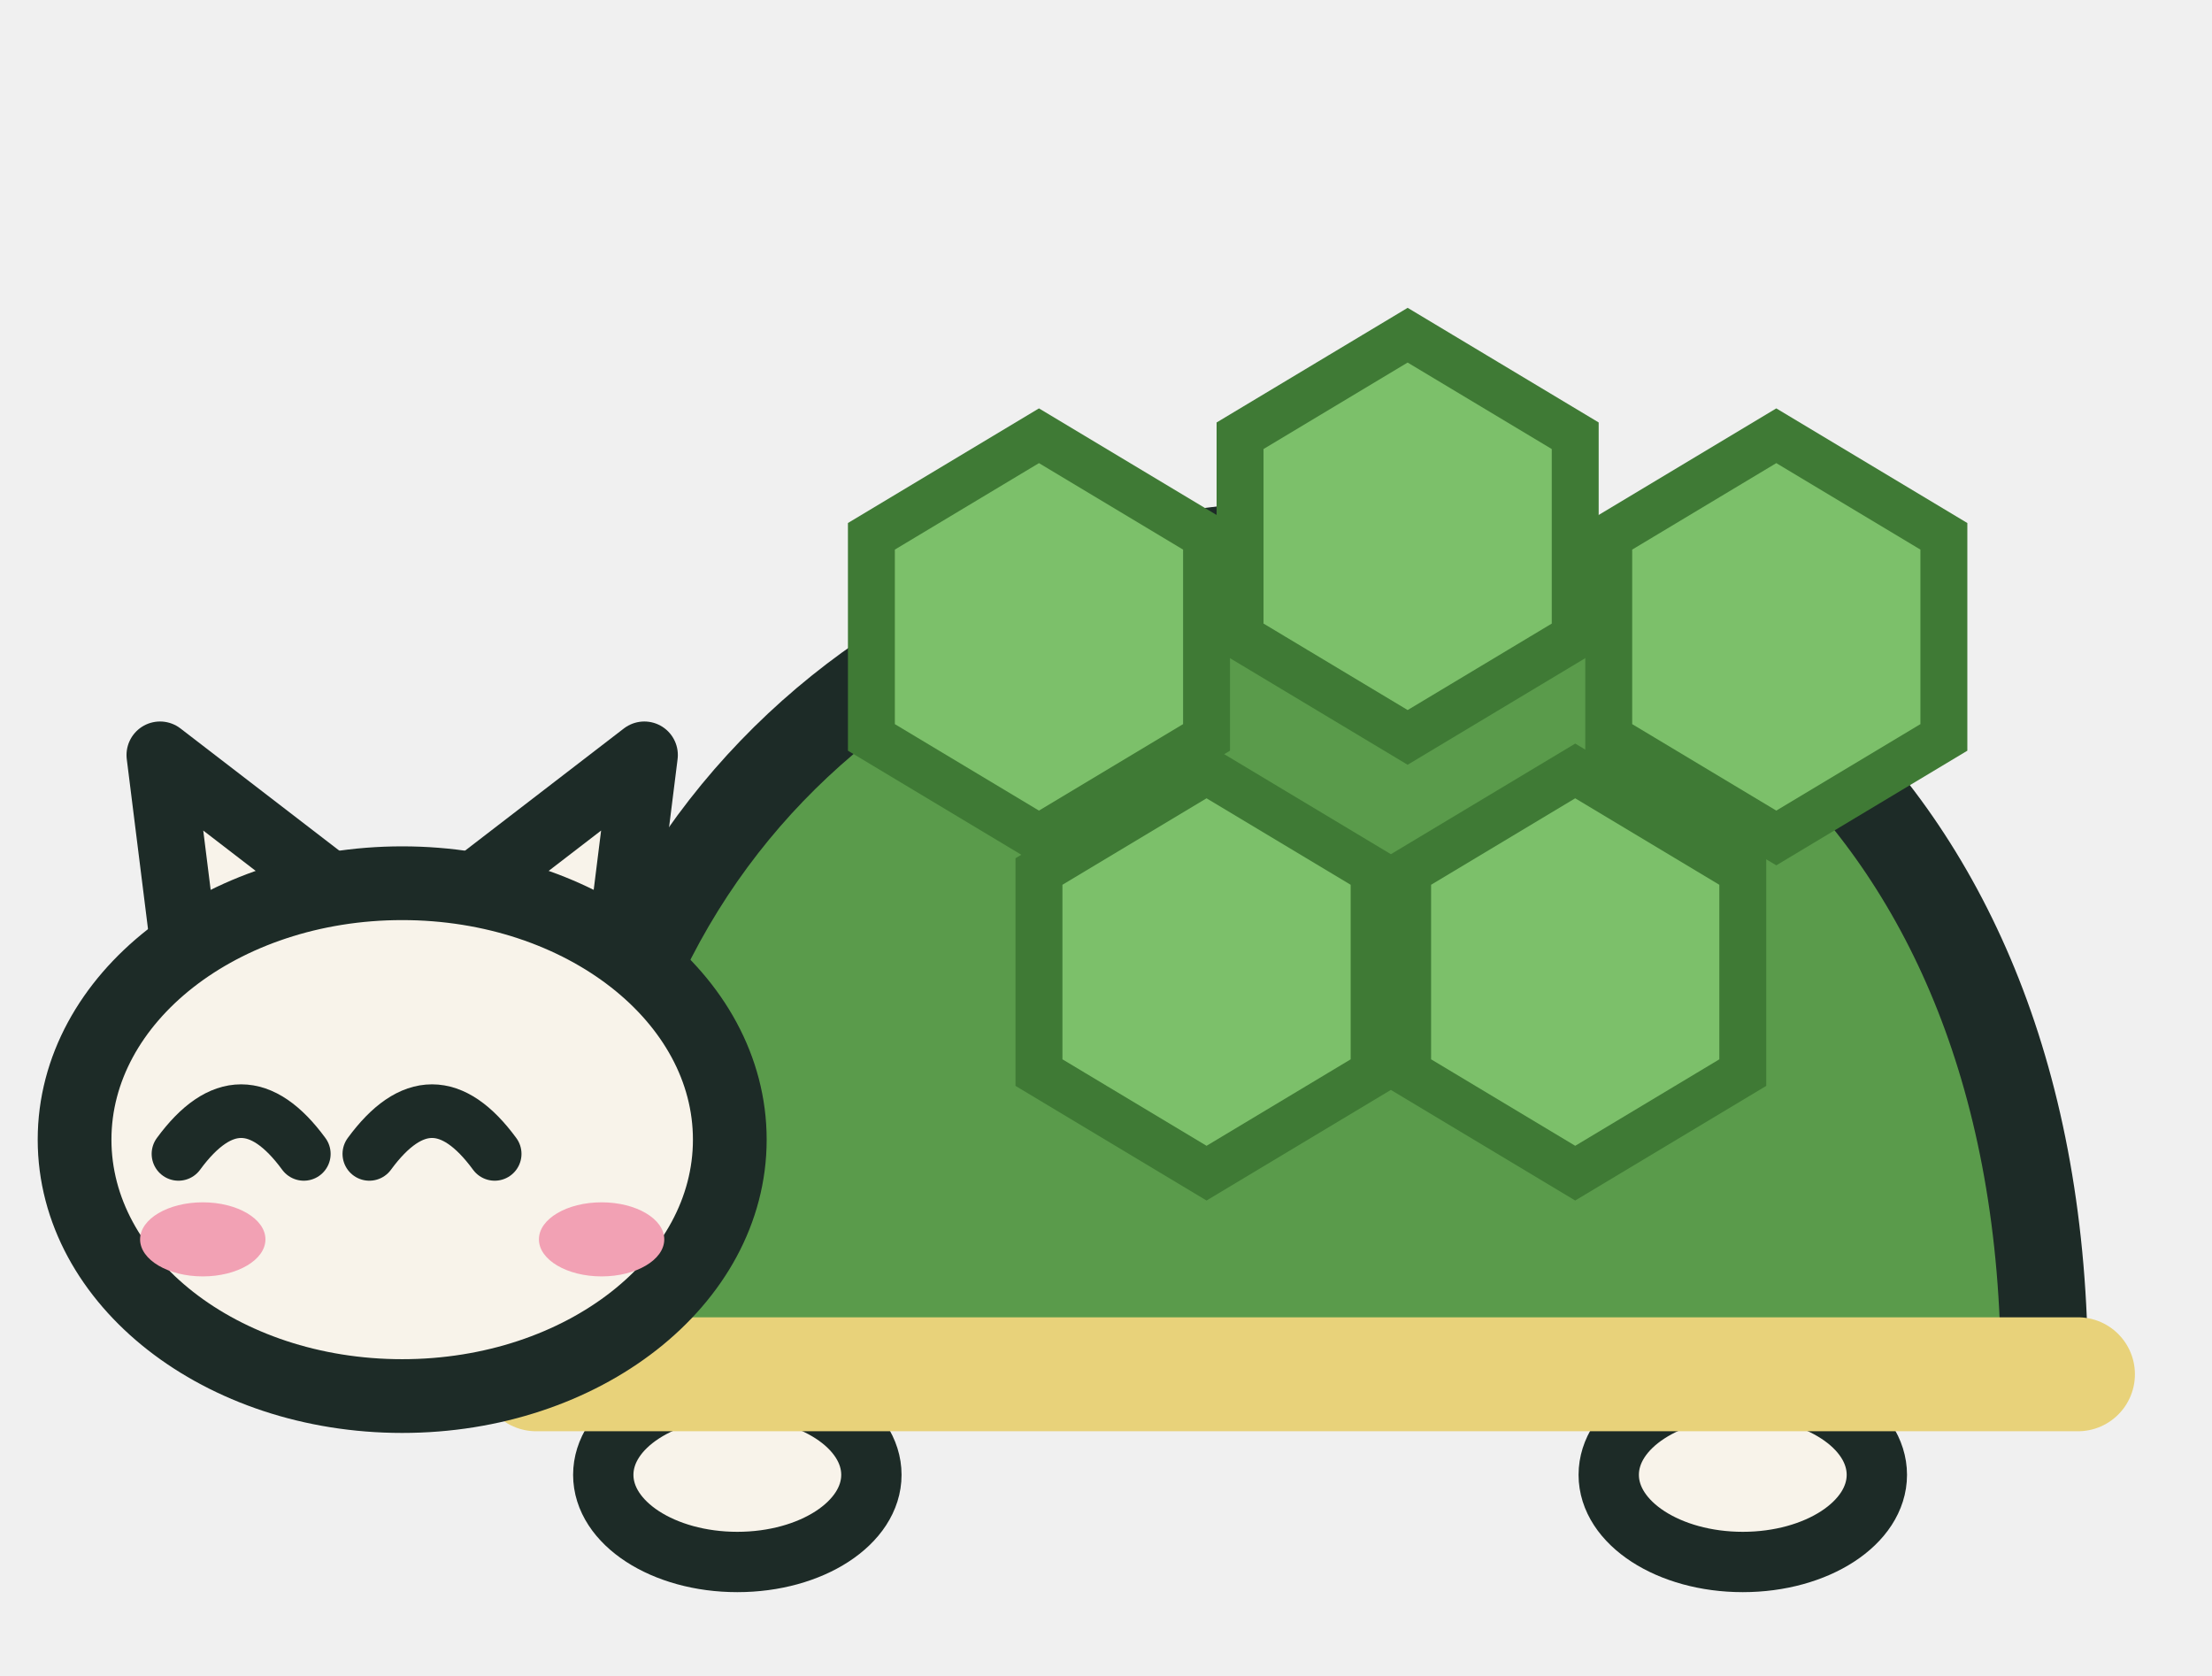
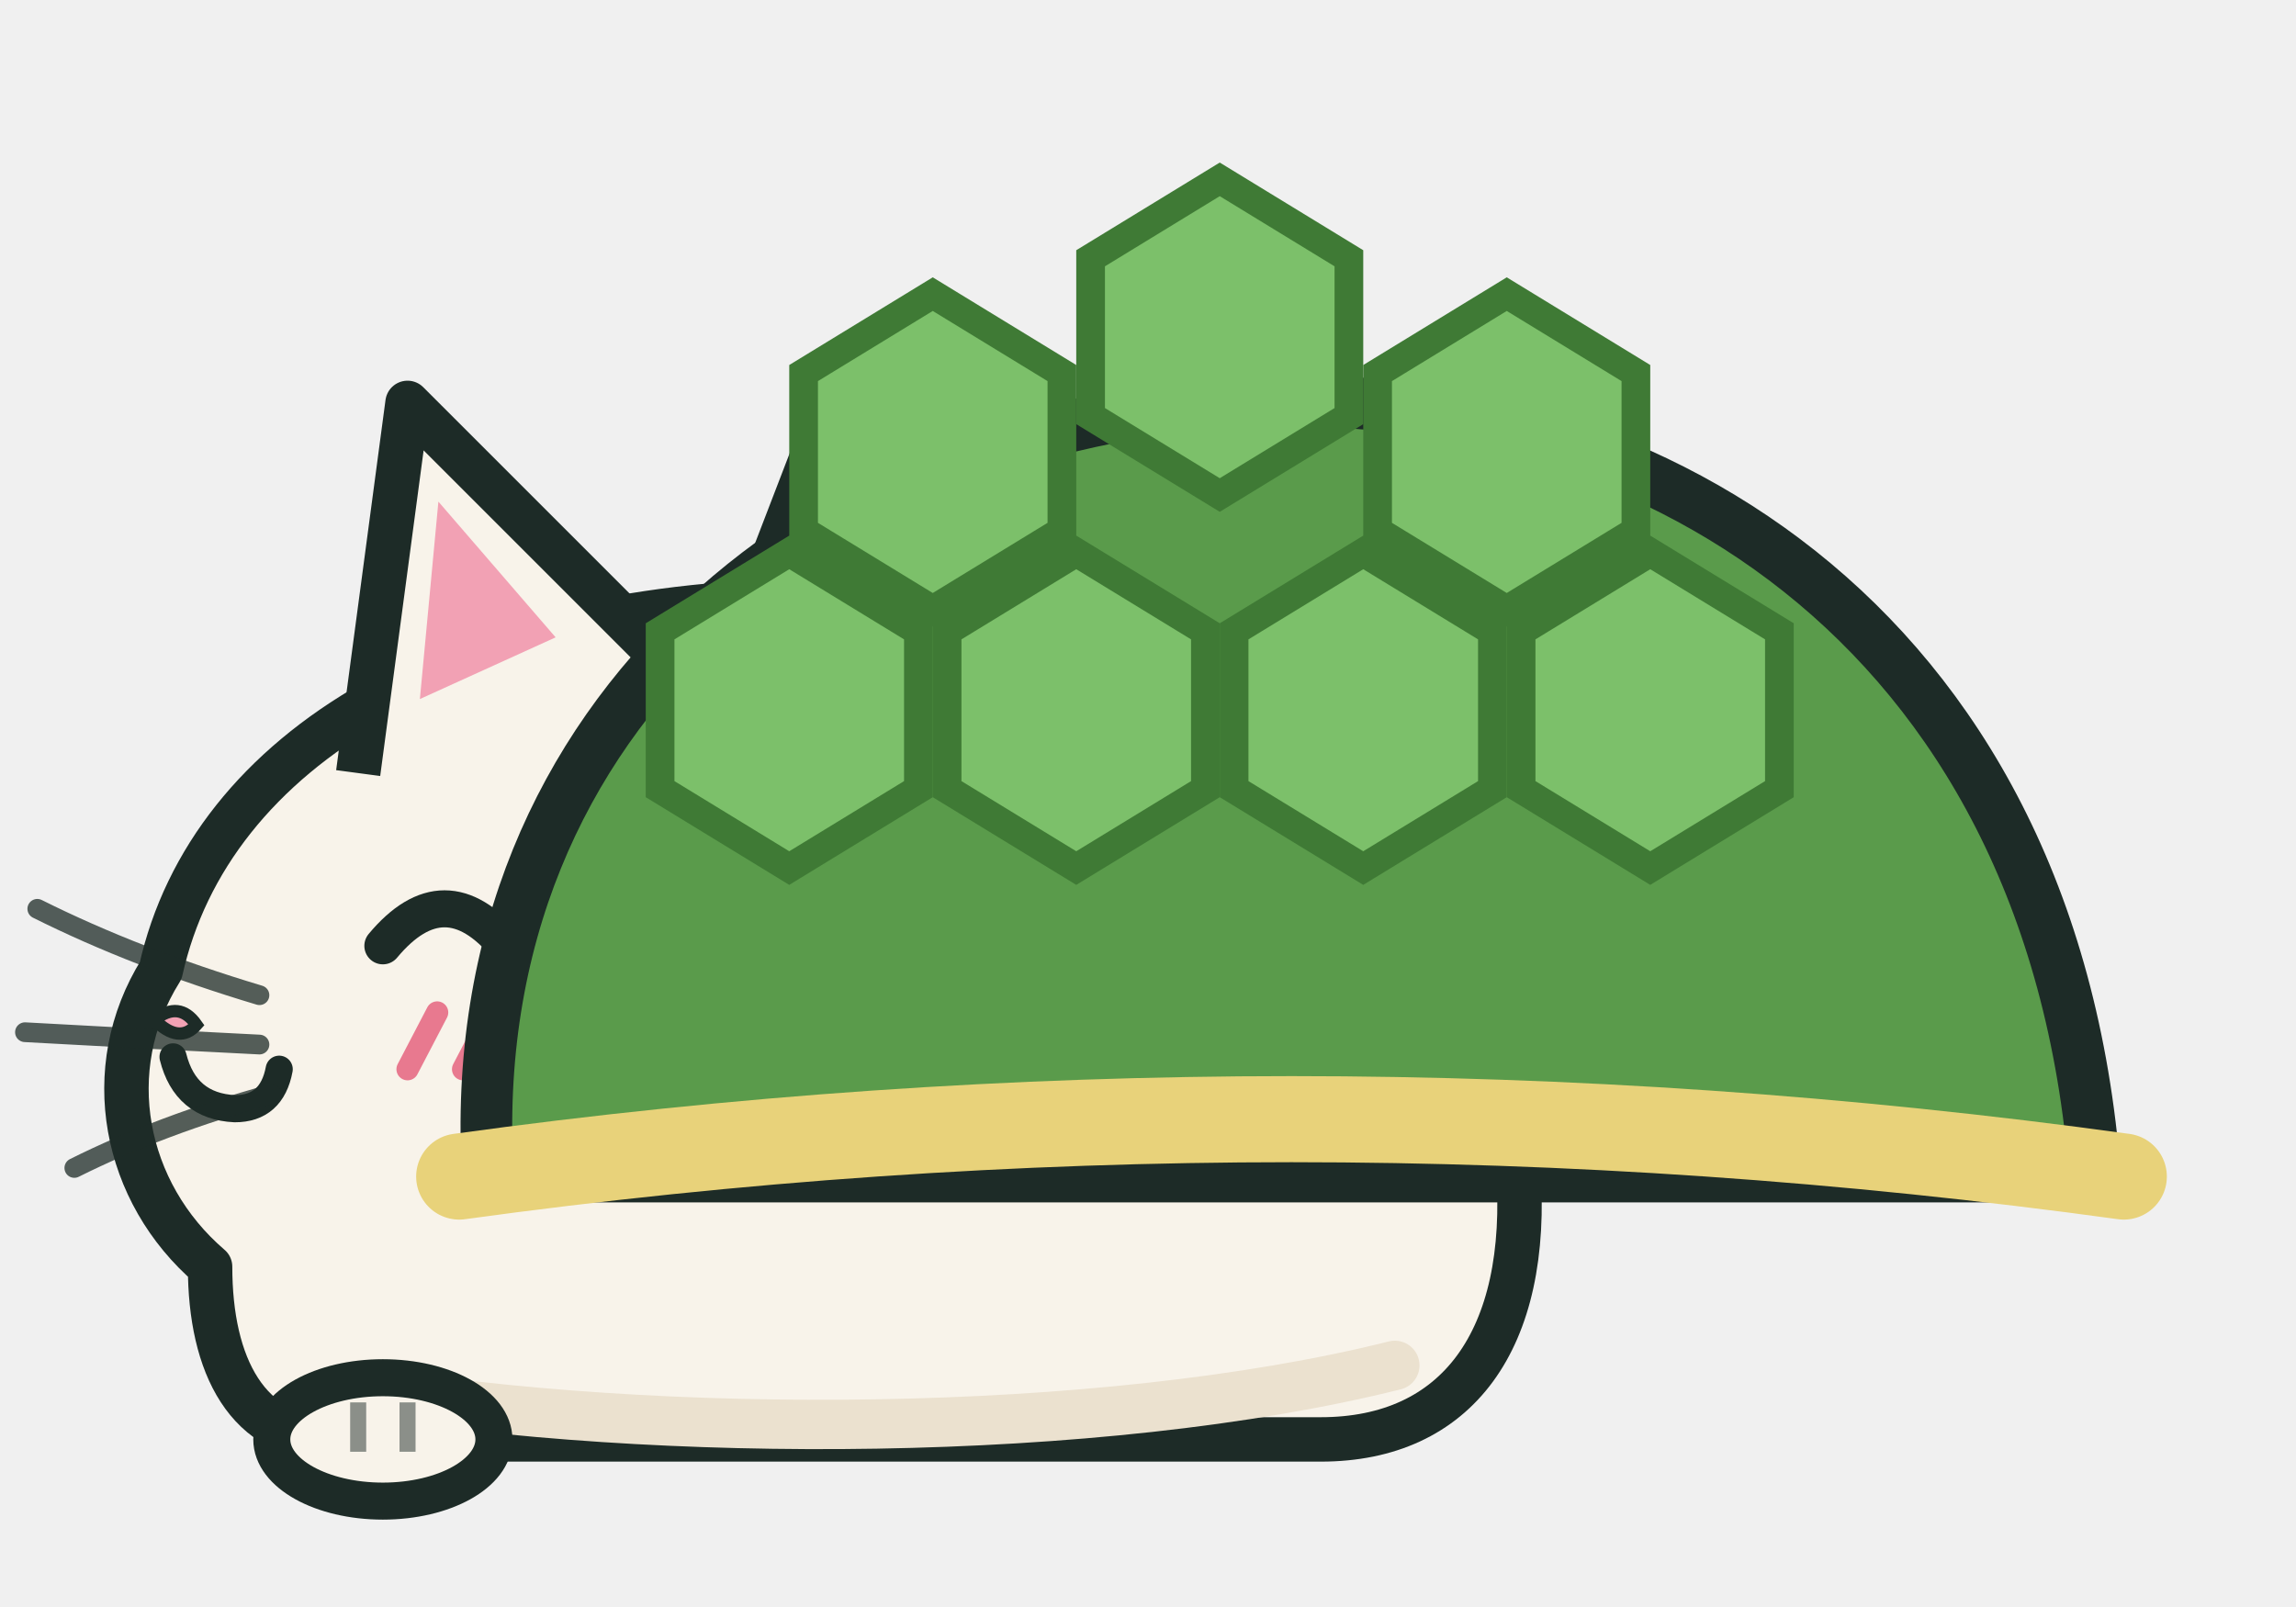
- <svg xmlns="http://www.w3.org/2000/svg" viewBox="0 0 66 50">
-   <ellipse cx="22" cy="44" rx="4" ry="2.6" fill="#f8f3ea" stroke="#1d2b27" stroke-width="1.8" />
-   <ellipse cx="52" cy="44" rx="4" ry="2.6" fill="#f8f3ea" stroke="#1d2b27" stroke-width="1.8" />
-   <path d="M17 41 C15 10 61 6 61 41 Z" fill="#5a9b4b" stroke="#1d2b27" stroke-width="2.6" stroke-linejoin="round" />
-   <path d="M26 16 l5 -3 l5 3 v6 l-5 3 l-5 -3 Z" fill="#7cc06a" stroke="#3f7a35" stroke-width="1.4" />
-   <path d="M37 13 l5 -3 l5 3 v6 l-5 3 l-5 -3 Z" fill="#7cc06a" stroke="#3f7a35" stroke-width="1.4" />
-   <path d="M48 16 l5 -3 l5 3 v6 l-5 3 l-5 -3 Z" fill="#7cc06a" stroke="#3f7a35" stroke-width="1.4" />
-   <path d="M31 26 l5 -3 l5 3 v6 l-5 3 l-5 -3 Z" fill="#7cc06a" stroke="#3f7a35" stroke-width="1.4" />
-   <path d="M42 26 l5 -3 l5 3 v6 l-5 3 l-5 -3 Z" fill="#7cc06a" stroke="#3f7a35" stroke-width="1.4" />
-   <path d="M16 41 H62" stroke="#e8d27a" stroke-width="3.4" stroke-linecap="round" />
-   <g stroke-linejoin="round" stroke-linecap="round">
-     <path d="M5.625 29.325 L4.775 22.525 L10.3 26.775 Z" fill="#f8f3ea" stroke="#1d2b27" stroke-width="2" />
-     <path d="M18.375 29.325 L19.225 22.525 L13.7 26.775 Z" fill="#f8f3ea" stroke="#1d2b27" stroke-width="2" />
-     <ellipse cx="12" cy="34" rx="9.775" ry="7.65" fill="#f8f3ea" stroke="#1d2b27" stroke-width="2.2" />
-     <path d="M5.325 34.425 q1.87 -2.55 3.74 0 M11.02 34.425 q1.87 -2.55 3.74 0" fill="none" stroke="#1d2b27" stroke-width="1.6" />
-     <ellipse cx="6.05" cy="36.975" rx="1.87" ry="1.105" fill="#f2a1b4" />
-     <ellipse cx="17.95" cy="36.975" rx="1.87" ry="1.105" fill="#f2a1b4" />
+ <svg xmlns="http://www.w3.org/2000/svg" viewBox="0 14 160 112">
+   <g transform="translate(-6 18) scale(.86)">
+     <g transform="translate(0 0) scale(1.0)">
+       <path d="M66 50 L76 24 L88 50 Z" fill="#ebe1cf" stroke="#1d2b27" stroke-width="3.6" stroke-linejoin="round" />
+       <path d="M24 98 C17 92 15 82 20 74 C24 56 44 44 74 44 C108 44 128 64 130 90 C131 104 125 112 114 112 L34 112 C27 112 24 106 24 98 Z" fill="#f8f3ea" stroke="#1d2b27" stroke-width="3.6" stroke-linejoin="round" />
+       <path d="M36 58 L40 28 L60 48" fill="#f8f3ea" stroke="#1d2b27" stroke-width="3.6" stroke-linejoin="round" />
+       <path d="M41 52 L42.5 36 L52 47 Z" fill="#f2a1b4" />
+       <path d="M36 108 C60 112 96 112 120 106" fill="none" stroke="#ebe1cf" stroke-width="4" stroke-linecap="round" />
+       <path d="M38 72 Q43 66 48 72" fill="none" stroke="#1d2b27" stroke-width="3" stroke-linecap="round" />
+       <path d="M40 82 l2.4 -4.6 M44.5 82 l2.4 -4.6 M49 82 l2.4 -4.6" stroke="#e8798f" stroke-width="1.8" stroke-linecap="round" />
+       <path d="M19.5 78 q2 -1.6 3.4 0.4 q-1.4 1.6 -3.4 -0.4 Z" fill="#f2a1b4" stroke="#1d2b27" stroke-width="1" />
+       <path d="M21 81 q1 4 5 4.2 q3 0 3.6 -3.2" fill="none" stroke="#1d2b27" stroke-width="2.2" stroke-linecap="round" />
+       <g stroke="#1d2b27" stroke-width="1.6" stroke-linecap="round" opacity=".75" fill="none">
+         <path d="M28 76 q-10 -3 -18 -7" />
+         <path d="M28 80 q-10 -.5 -19 -1" />
+         <path d="M29 84 q-9 2.5 -16 6" />
+       </g>
+       <ellipse cx="38" cy="112" rx="9" ry="5" fill="#f8f3ea" stroke="#1d2b27" stroke-width="3" />
+       <path d="M36 109 v4 M40 109 v4" stroke="#1d2b27" stroke-width="1.3" opacity=".5" />
+       <circle cx="104" cy="62" r="3.4" fill="#fff" opacity=".85" />
+     </g>
  </g>
+   <path d="M34 96 C30 30 140 18 146 96 Z" fill="#5a9b4b" stroke="#1d2b27" stroke-width="3.6" stroke-linejoin="round" />
+   <path d="M56 40 l9 -5.5 l9 5.5 v11 l-9 5.5 l-9 -5.5 Z" fill="#7cc06a" stroke="#3f7a35" stroke-width="2" />
+   <path d="M76 32 l9 -5.5 l9 5.5 v11 l-9 5.5 l-9 -5.5 Z" fill="#7cc06a" stroke="#3f7a35" stroke-width="2" />
+   <path d="M96 40 l9 -5.5 l9 5.5 v11 l-9 5.5 l-9 -5.5 Z" fill="#7cc06a" stroke="#3f7a35" stroke-width="2" />
+   <path d="M66 58 l9 -5.5 l9 5.5 v11 l-9 5.5 l-9 -5.5 Z" fill="#7cc06a" stroke="#3f7a35" stroke-width="2" />
+   <path d="M86 58 l9 -5.5 l9 5.5 v11 l-9 5.5 l-9 -5.5 Z" fill="#7cc06a" stroke="#3f7a35" stroke-width="2" />
+   <path d="M106 58 l9 -5.5 l9 5.5 v11 l-9 5.5 l-9 -5.5 Z" fill="#7cc06a" stroke="#3f7a35" stroke-width="2" />
+   <path d="M46 58 l9 -5.5 l9 5.5 v11 l-9 5.5 l-9 -5.5 Z" fill="#7cc06a" stroke="#3f7a35" stroke-width="2" />
+   <path d="M32 96 Q90 88 148 96" fill="none" stroke="#e8d27a" stroke-width="6" stroke-linecap="round" />
</svg>
